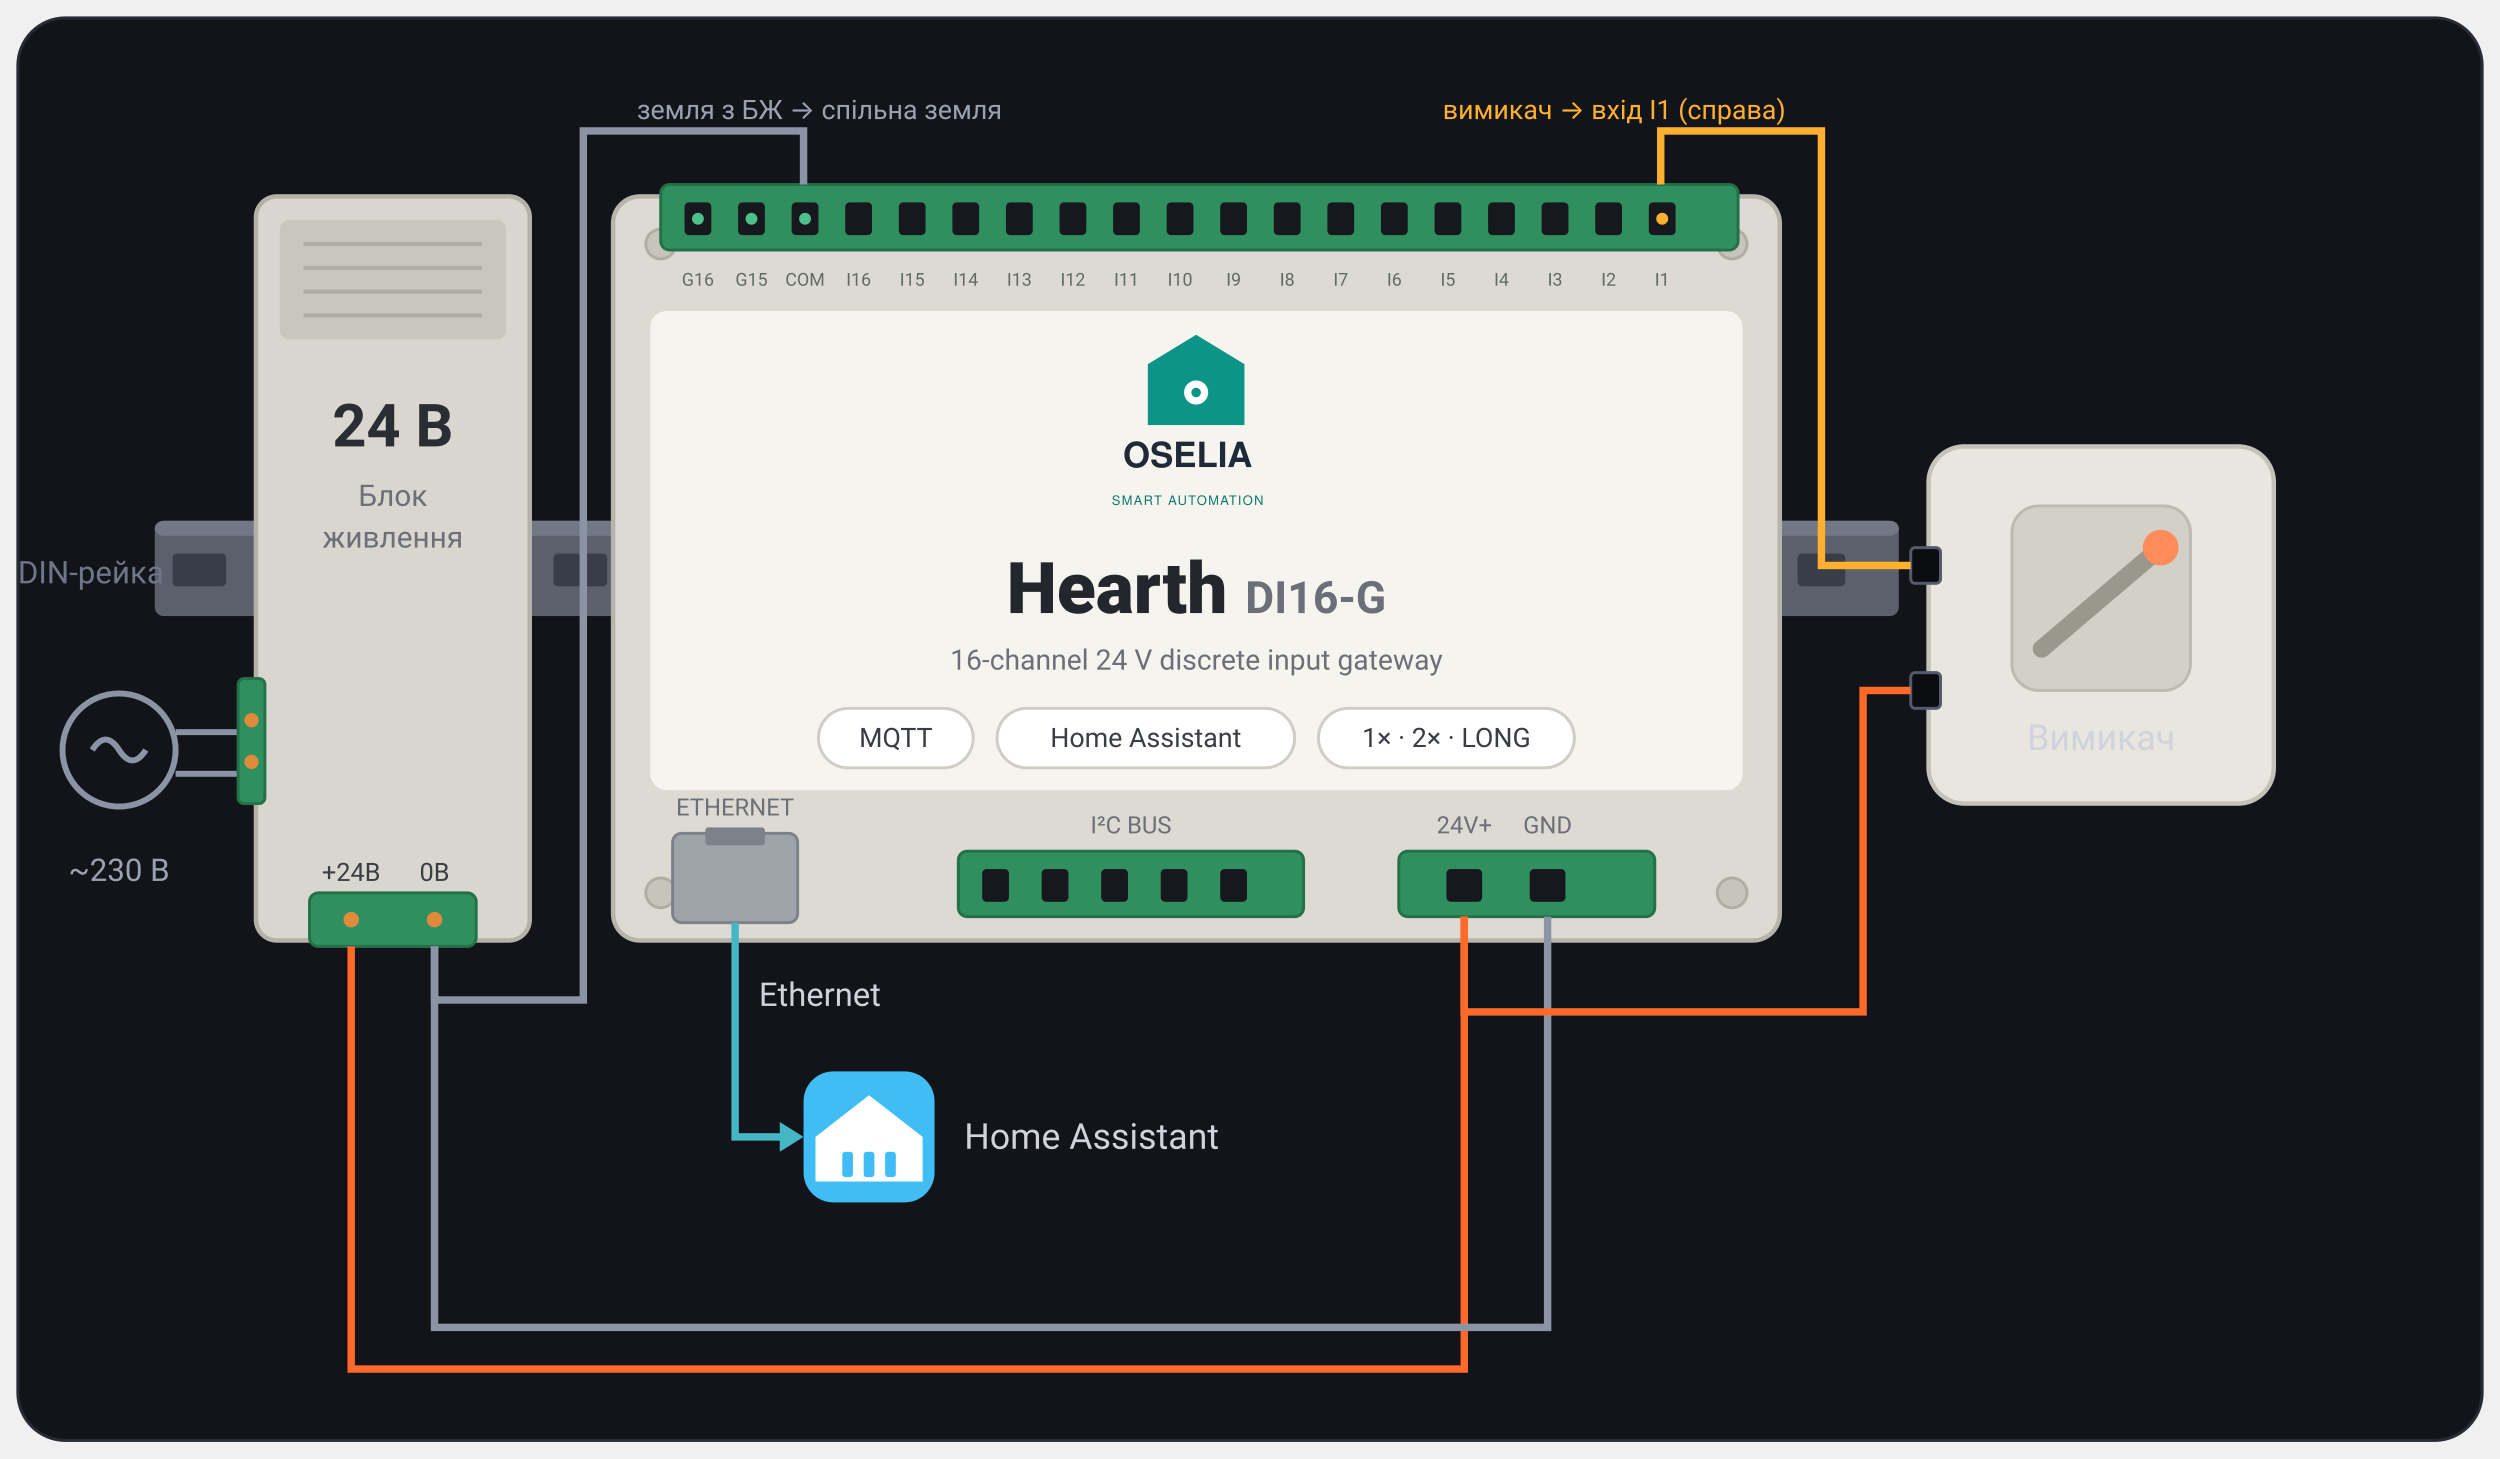
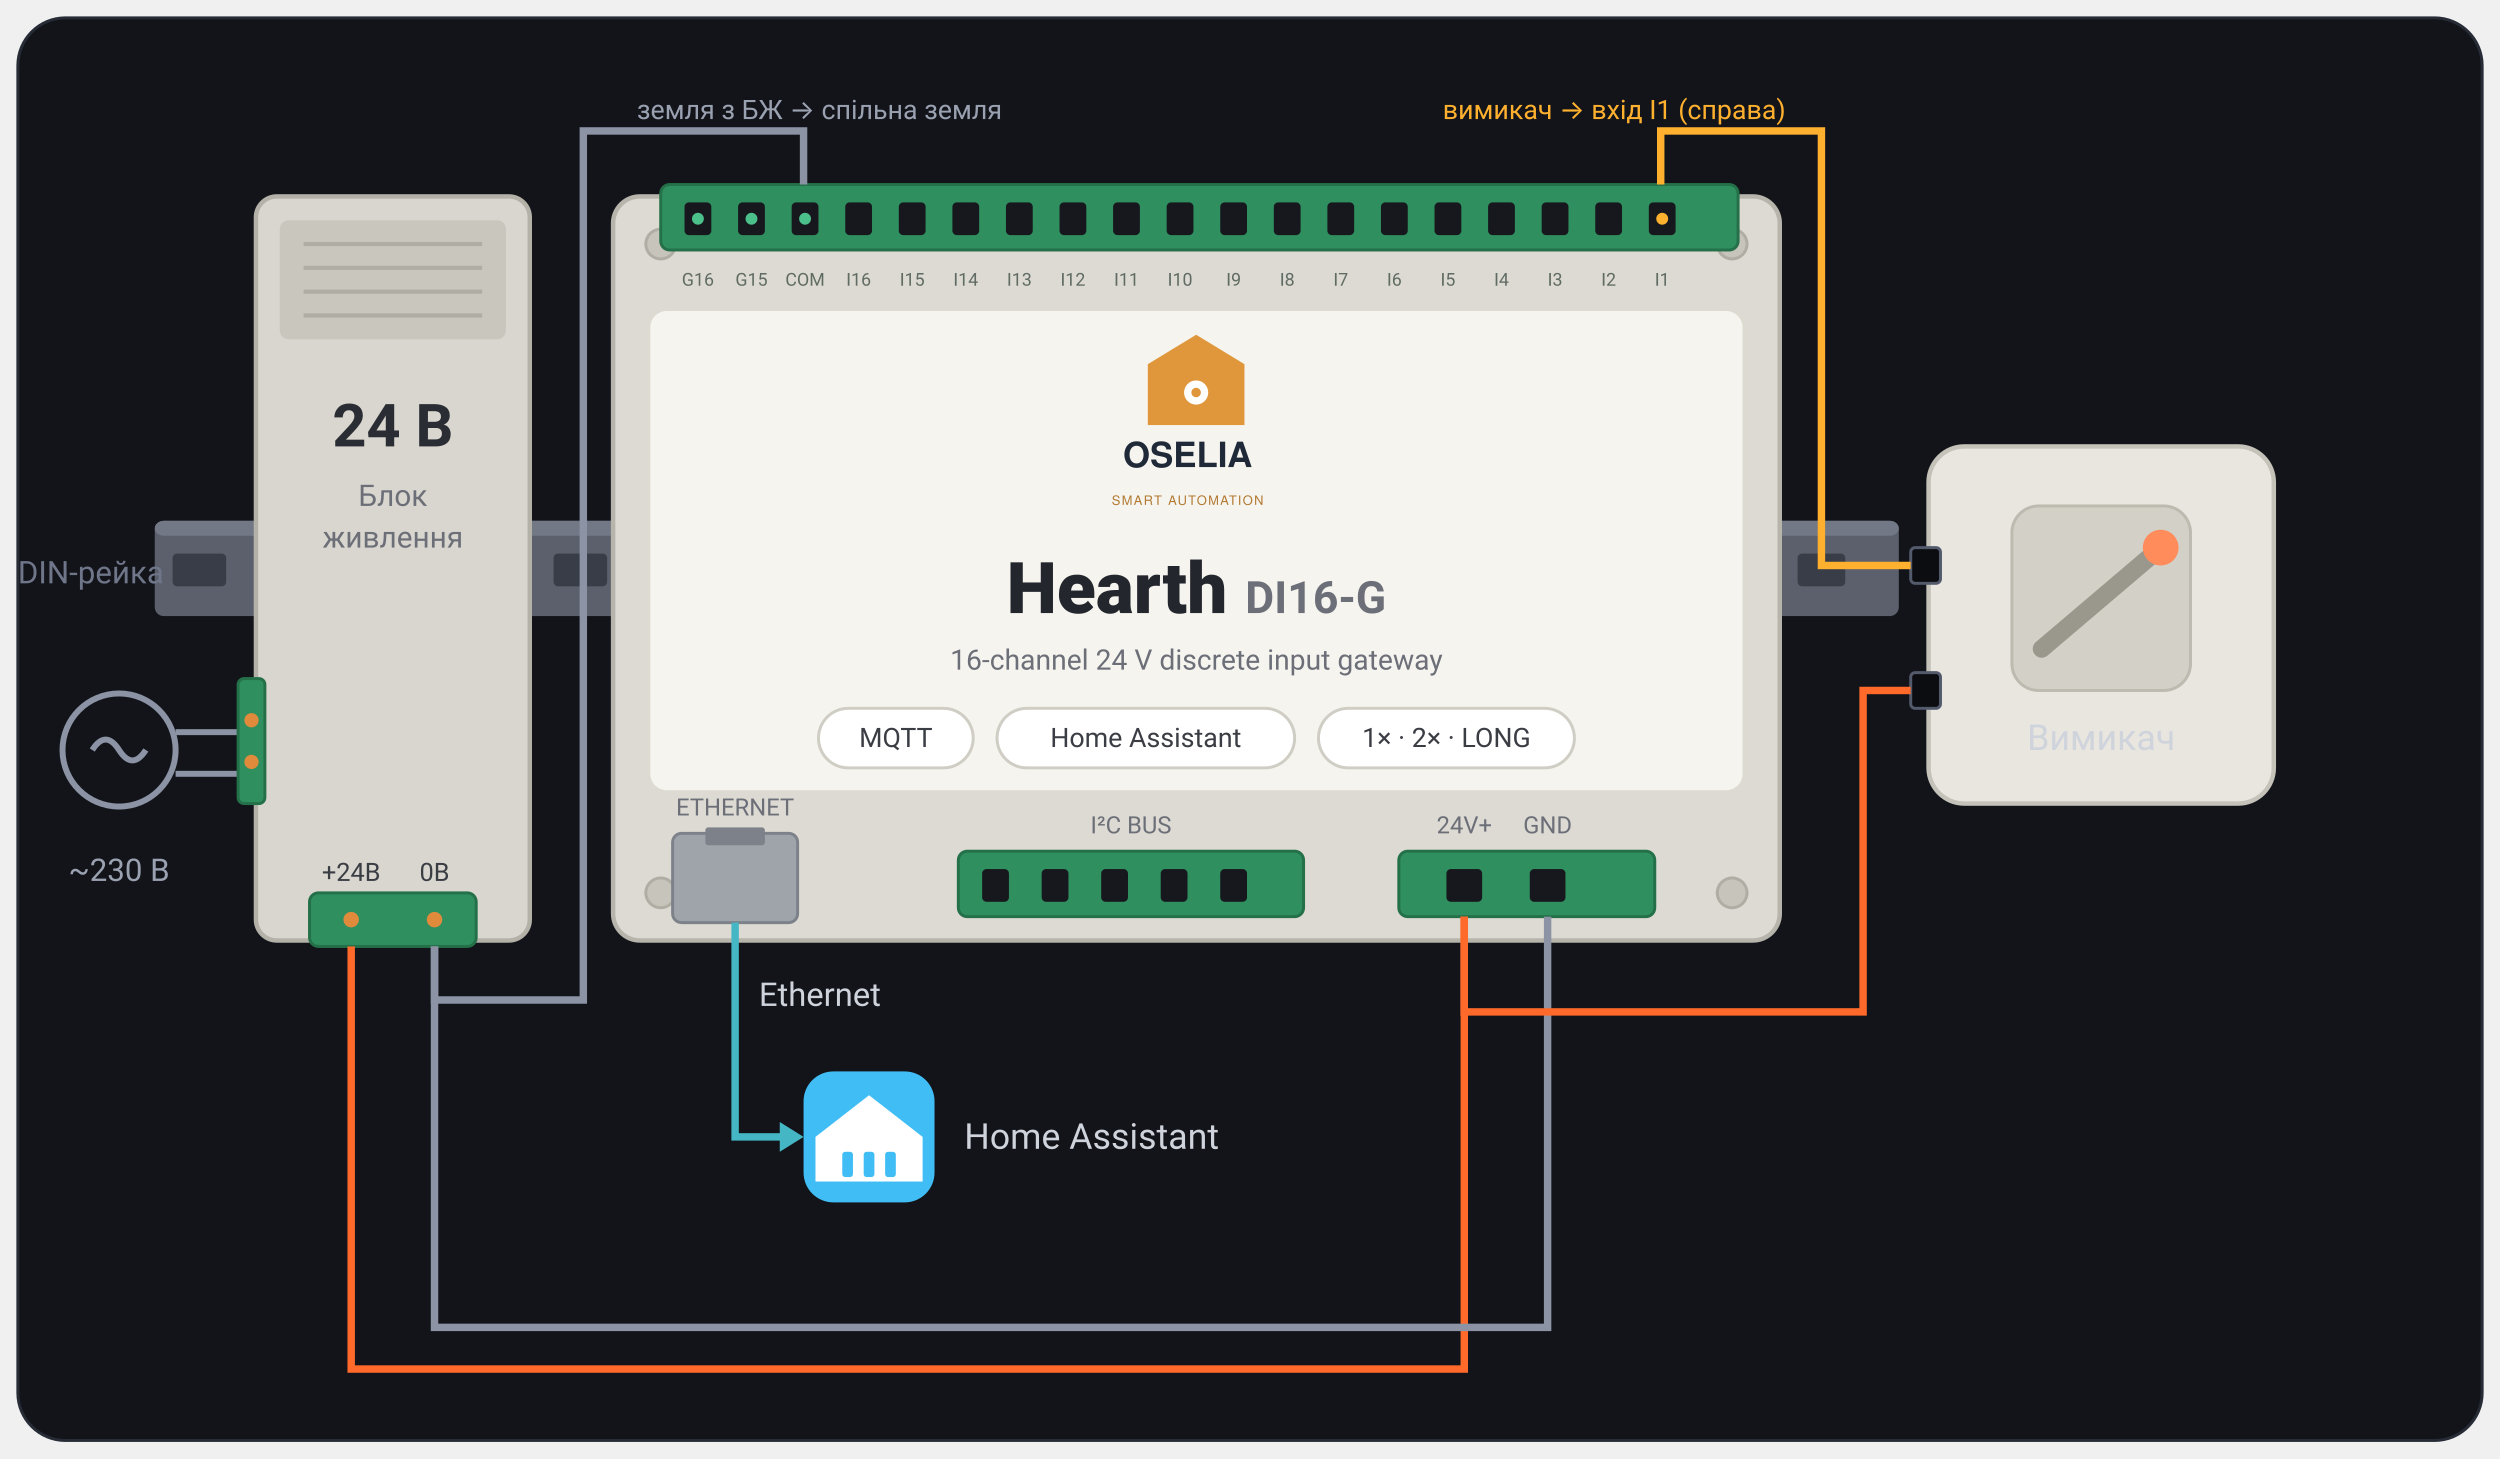
<svg xmlns="http://www.w3.org/2000/svg" viewBox="0 0 840 490" role="img" aria-label="Блок живлення 24 В, шлюз OSELIA Hearth DI16-G і вимикач на DIN-рейці, під'єднані до Home Assistant" font-family="ui-sans-serif, system-ui, -apple-system, Segoe UI, Roboto, sans-serif">
  <rect x="6" y="6" width="828" height="478" rx="16" fill="#121419" stroke="#262b36" />
  <g>
    <rect x="52" y="175" width="586" height="32" rx="3" fill="#5b606c" />
    <rect x="52" y="175" width="586" height="5" rx="3" fill="#727885" />
    <g fill="#383d47">
      <rect x="58" y="186" width="18" height="11" rx="1.5" />
      <rect x="186" y="186" width="18" height="11" rx="1.5" />
      <rect x="604" y="186" width="16" height="11" rx="1.5" />
    </g>
    <text x="6" y="196" font-size="10.5" fill="#6f7689">DIN-рейка</text>
  </g>
  <g>
    <circle cx="40" cy="252" r="19" fill="none" stroke="#8b93a5" stroke-width="2" />
    <path d="M31 252 q4.5 -7 9 0 t9 0" fill="none" stroke="#8b93a5" stroke-width="2" />
    <text x="40" y="296" font-size="10.5" fill="#9aa1b1" text-anchor="middle">~230 В</text>
    <path d="M59 246 H82" stroke="#8b93a5" stroke-width="2" />
    <path d="M59 260 H82" stroke="#8b93a5" stroke-width="2" />
  </g>
  <g>
    <rect x="86" y="66" width="92" height="250" rx="7" fill="#d8d6ce" stroke="#b4b2a8" stroke-width="1.5" />
    <rect x="94" y="74" width="76" height="40" rx="3" fill="#c8c6bd" />
    <g stroke="#b0aea4" stroke-width="1.4">
      <path d="M102 82 H162" />
      <path d="M102 90 H162" />
      <path d="M102 98 H162" />
      <path d="M102 106 H162" />
    </g>
    <text x="132" y="150" font-size="20" font-weight="700" fill="#2a2d33" text-anchor="middle">24 В</text>
    <text x="132" y="170" font-size="10" fill="#6c6f78" text-anchor="middle">Блок</text>
    <text x="132" y="184" font-size="10" fill="#6c6f78" text-anchor="middle">живлення</text>
    <rect x="80" y="228" width="9" height="42" rx="2" fill="#2f8f5f" stroke="#247048" />
    <circle cx="84.5" cy="242" r="2.4" fill="#e08a3c" />
    <circle cx="84.5" cy="256" r="2.4" fill="#e08a3c" />
    <rect x="104" y="300" width="56" height="18" rx="3" fill="#2f8f5f" stroke="#247048" />
    <circle cx="118" cy="309" r="2.6" fill="#e08a3c" />
    <circle cx="146" cy="309" r="2.6" fill="#e08a3c" />
    <text x="118" y="296" font-size="8.5" fill="#3a3d44" text-anchor="middle">+24В</text>
    <text x="146" y="296" font-size="8.5" fill="#3a3d44" text-anchor="middle">0В</text>
  </g>
  <g>
    <rect x="206" y="66" width="392" height="250" rx="9" fill="#dcdad2" stroke="#b6b4ab" stroke-width="1.5" />
    <g fill="#c6c4bb" stroke="#b0aea4">
      <circle cx="222" cy="82" r="5" />
      <circle cx="582" cy="82" r="5" />
      <circle cx="222" cy="300" r="5" />
      <circle cx="582" cy="300" r="5" />
    </g>
    <rect x="222" y="62" width="362" height="22" rx="3" fill="#2f8f5f" stroke="#247048" />
    <g fill="#16181d">
      <rect x="230" y="68" width="9" height="11" rx="1.5" />
      <rect x="248" y="68" width="9" height="11" rx="1.5" />
      <rect x="266" y="68" width="9" height="11" rx="1.5" />
      <rect x="284" y="68" width="9" height="11" rx="1.5" />
      <rect x="302" y="68" width="9" height="11" rx="1.5" />
      <rect x="320" y="68" width="9" height="11" rx="1.5" />
      <rect x="338" y="68" width="9" height="11" rx="1.5" />
      <rect x="356" y="68" width="9" height="11" rx="1.5" />
      <rect x="374" y="68" width="9" height="11" rx="1.5" />
      <rect x="392" y="68" width="9" height="11" rx="1.5" />
      <rect x="410" y="68" width="9" height="11" rx="1.5" />
      <rect x="428" y="68" width="9" height="11" rx="1.5" />
      <rect x="446" y="68" width="9" height="11" rx="1.5" />
      <rect x="464" y="68" width="9" height="11" rx="1.5" />
      <rect x="482" y="68" width="9" height="11" rx="1.5" />
      <rect x="500" y="68" width="9" height="11" rx="1.5" />
      <rect x="518" y="68" width="9" height="11" rx="1.5" />
      <rect x="536" y="68" width="9" height="11" rx="1.5" />
      <rect x="554" y="68" width="9" height="11" rx="1.5" />
    </g>
    <g fill="#4cc08a">
      <circle cx="234.5" cy="73.5" r="2" />
      <circle cx="252.5" cy="73.5" r="2" />
      <circle cx="270.5" cy="73.5" r="2" />
    </g>
    <circle cx="558.5" cy="73.5" r="2" fill="#ffb02e" />
    <g font-size="6" fill="#5f6b63" text-anchor="middle">
      <text x="234.5" y="96">G16</text>
      <text x="252.5" y="96">G15</text>
      <text x="270.5" y="96">COM</text>
      <text x="288.5" y="96">I16</text>
      <text x="306.5" y="96">I15</text>
      <text x="324.5" y="96">I14</text>
      <text x="342.5" y="96">I13</text>
      <text x="360.5" y="96">I12</text>
      <text x="378.5" y="96">I11</text>
      <text x="396.5" y="96">I10</text>
      <text x="414.5" y="96">I9</text>
      <text x="432.5" y="96">I8</text>
      <text x="450.5" y="96">I7</text>
      <text x="468.5" y="96">I6</text>
      <text x="486.5" y="96">I5</text>
      <text x="504.5" y="96">I4</text>
      <text x="522.5" y="96">I3</text>
      <text x="540.5" y="96">I2</text>
      <text x="558.5" y="96">I1</text>
    </g>
    <rect x="218" y="104" width="368" height="162" rx="6" fill="#f5f4ef" stroke="#dcdad1" />
    <svg x="342" y="110" width="120" height="61" viewBox="0 53 92 49" preserveAspectRatio="xMidYMid meet">
      <g transform="matrix(1 0 0 -1 0 172.91)">
-         <path d="M32.88,93.54 L58.96,93.54 L58.96,109.98 L45.92,117.92 L32.88,109.98 Z " fill="#0d9488" />
+         <path d="M32.88,93.54 L58.96,93.54 L58.96,109.98 L45.92,117.92 L32.88,109.98 Z " fill="#e0973c" />
        <circle cx="45.92" cy="102.33" r="3.26" fill="#ffffff" />
-         <circle cx="45.92" cy="102.33" r="1.28" fill="#0d9488" />
+         <circle cx="45.92" cy="102.33" r="1.28" fill="#e0973c" />
        <text transform="translate(26.17,82.20) scale(1,-1)" font-family="Helvetica, Arial, sans-serif" font-weight="bold" font-size="9.40" fill="#1f2937">OSELIA</text>
-         <text transform="translate(23.14,72.00) scale(1,-1)" font-family="Helvetica, Arial, sans-serif" font-weight="normal" font-size="3.50" letter-spacing="0.35" fill="#0f766e">SMART AUTOMATION</text>
+         <text transform="translate(23.14,72.00) scale(1,-1)" font-family="Helvetica, Arial, sans-serif" font-weight="normal" font-size="3.50" letter-spacing="0.35" fill="#b37930">SMART AUTOMATION</text>
      </g>
    </svg>
    <text x="402" y="206" font-size="24" font-weight="800" fill="#23262c" text-anchor="middle">Hearth <tspan font-size="15" font-weight="600" fill="#6c6f78">DI16-G</tspan>
    </text>
    <text x="402" y="225" font-size="9.5" fill="#6c6f78" text-anchor="middle">16-channel 24 V discrete input gateway</text>
    <g font-size="9" fill="#3a3d44" text-anchor="middle">
      <rect x="275" y="238" width="52" height="20" rx="10" fill="#fff" stroke="#cfcdc4" />
      <text x="301" y="251">MQTT</text>
      <rect x="335" y="238" width="100" height="20" rx="10" fill="#fff" stroke="#cfcdc4" />
      <text x="385" y="251">Home Assistant</text>
      <rect x="443" y="238" width="86" height="20" rx="10" fill="#fff" stroke="#cfcdc4" />
      <text x="486" y="251">1× · 2× · LONG</text>
    </g>
    <rect x="226" y="280" width="42" height="30" rx="3" fill="#9fa4ab" stroke="#7d828a" />
    <rect x="237" y="278" width="20" height="6" rx="1" fill="#7d828a" />
    <text x="247" y="274" font-size="8" fill="#6c6f78" text-anchor="middle">ETHERNET</text>
    <rect x="322" y="286" width="116" height="22" rx="3" fill="#2f8f5f" stroke="#247048" />
    <g fill="#16181d">
      <rect x="330" y="292" width="9" height="11" rx="1.5" />
      <rect x="350" y="292" width="9" height="11" rx="1.5" />
      <rect x="370" y="292" width="9" height="11" rx="1.5" />
      <rect x="390" y="292" width="9" height="11" rx="1.5" />
      <rect x="410" y="292" width="9" height="11" rx="1.5" />
    </g>
    <text x="380" y="280" font-size="8" fill="#6c6f78" text-anchor="middle">I²C BUS</text>
    <rect x="470" y="286" width="86" height="22" rx="3" fill="#2f8f5f" stroke="#247048" />
    <g fill="#16181d">
      <rect x="486" y="292" width="12" height="11" rx="1.5" />
      <rect x="514" y="292" width="12" height="11" rx="1.5" />
    </g>
    <text x="492" y="280" font-size="8" fill="#6c6f78" text-anchor="middle">24V+</text>
    <text x="520" y="280" font-size="8" fill="#6c6f78" text-anchor="middle">GND</text>
  </g>
  <g>
    <rect x="648" y="150" width="116" height="120" rx="12" fill="#e8e6df" stroke="#c4c2b9" stroke-width="1.5" />
    <rect x="676" y="170" width="60" height="62" rx="9" fill="#d3d0c7" stroke="#bdbab0" />
    <path d="M686 218 L726 184" stroke="#9a978d" stroke-width="6" stroke-linecap="round" />
    <circle cx="726" cy="184" r="6" fill="#ff8c5a" />
    <text x="706" y="252" font-size="12" fill="#cfd3dc" text-anchor="middle">Вимикач</text>
    <rect x="642" y="184" width="10" height="12" rx="1.5" fill="#0c0d11" stroke="#525a6b" />
    <rect x="642" y="226" width="10" height="12" rx="1.5" fill="#0c0d11" stroke="#525a6b" />
  </g>
  <g>
    <rect x="270" y="360" width="44" height="44" rx="10" fill="#41bdf5" />
    <path d="M292 368 L310 382 L310 397 L274 397 L274 382 Z" fill="#fff" />
    <g fill="#41bdf5">
      <rect x="283" y="387" width="3.6" height="8.5" rx="1" />
      <rect x="290.2" y="387" width="3.6" height="8.5" rx="1" />
      <rect x="297.4" y="387" width="3.6" height="8.5" rx="1" />
    </g>
    <text x="324" y="386" font-size="12" fill="#cfd3dc">Home Assistant</text>
  </g>
  <path d="M118 318 V460 H492 V308" fill="none" stroke="#ff6a2b" stroke-width="2.5" />
  <path d="M146 318 V446 H520 V308" fill="none" stroke="#8b93a5" stroke-width="2.5" />
  <path d="M492 308 V340 H626 V232 H642" fill="none" stroke="#ff6a2b" stroke-width="2.5" />
  <path d="M642 190 H612 V44 H558 V62" fill="none" stroke="#ffb02e" stroke-width="2.5" />
  <text x="600" y="40" font-size="9" fill="#ffb02e" text-anchor="end">вимикач → вхід I1 (справа)</text>
  <path d="M146 318 V336 H196 V44 H270 V62" fill="none" stroke="#8b93a5" stroke-width="2.5" />
  <text x="214" y="40" font-size="9" fill="#9aa1b1" text-anchor="start">земля з БЖ → спільна земля</text>
  <path d="M247 310 V382 H266" fill="none" stroke="#45b6c4" stroke-width="2.5" />
  <path d="M262 377 l8 5 l-8 5 z" fill="#45b6c4" />
  <text x="255" y="338" font-size="11" fill="#cfd3dc">Ethernet</text>
</svg>
